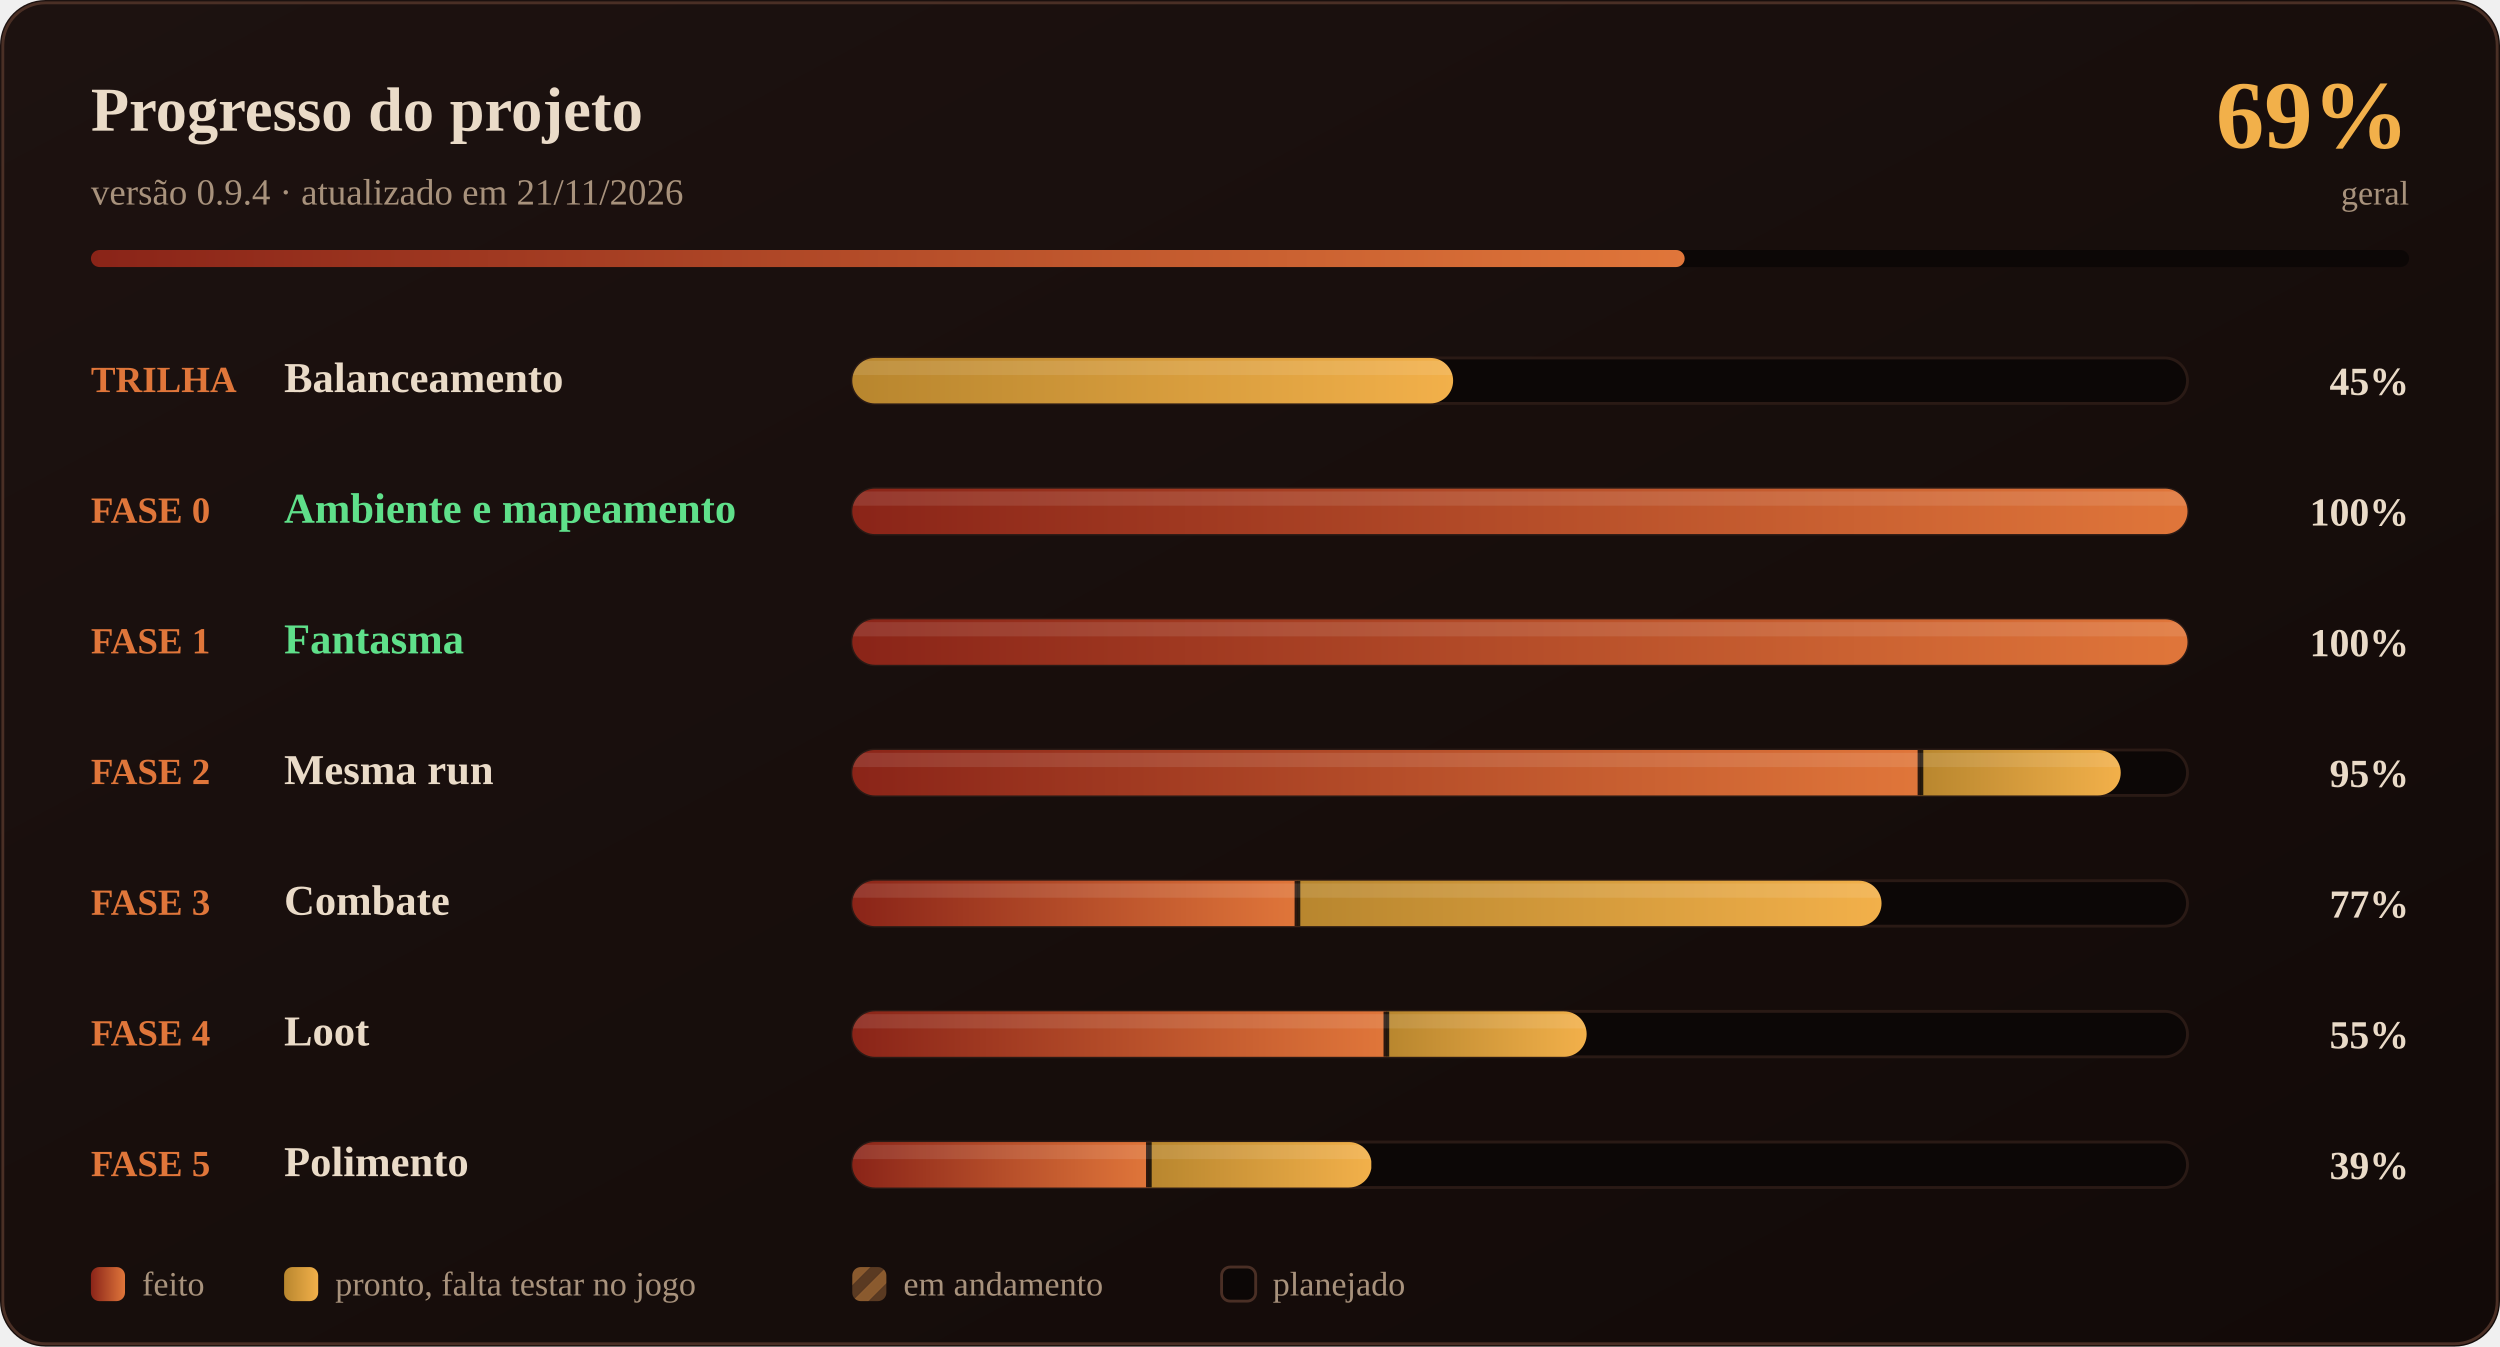
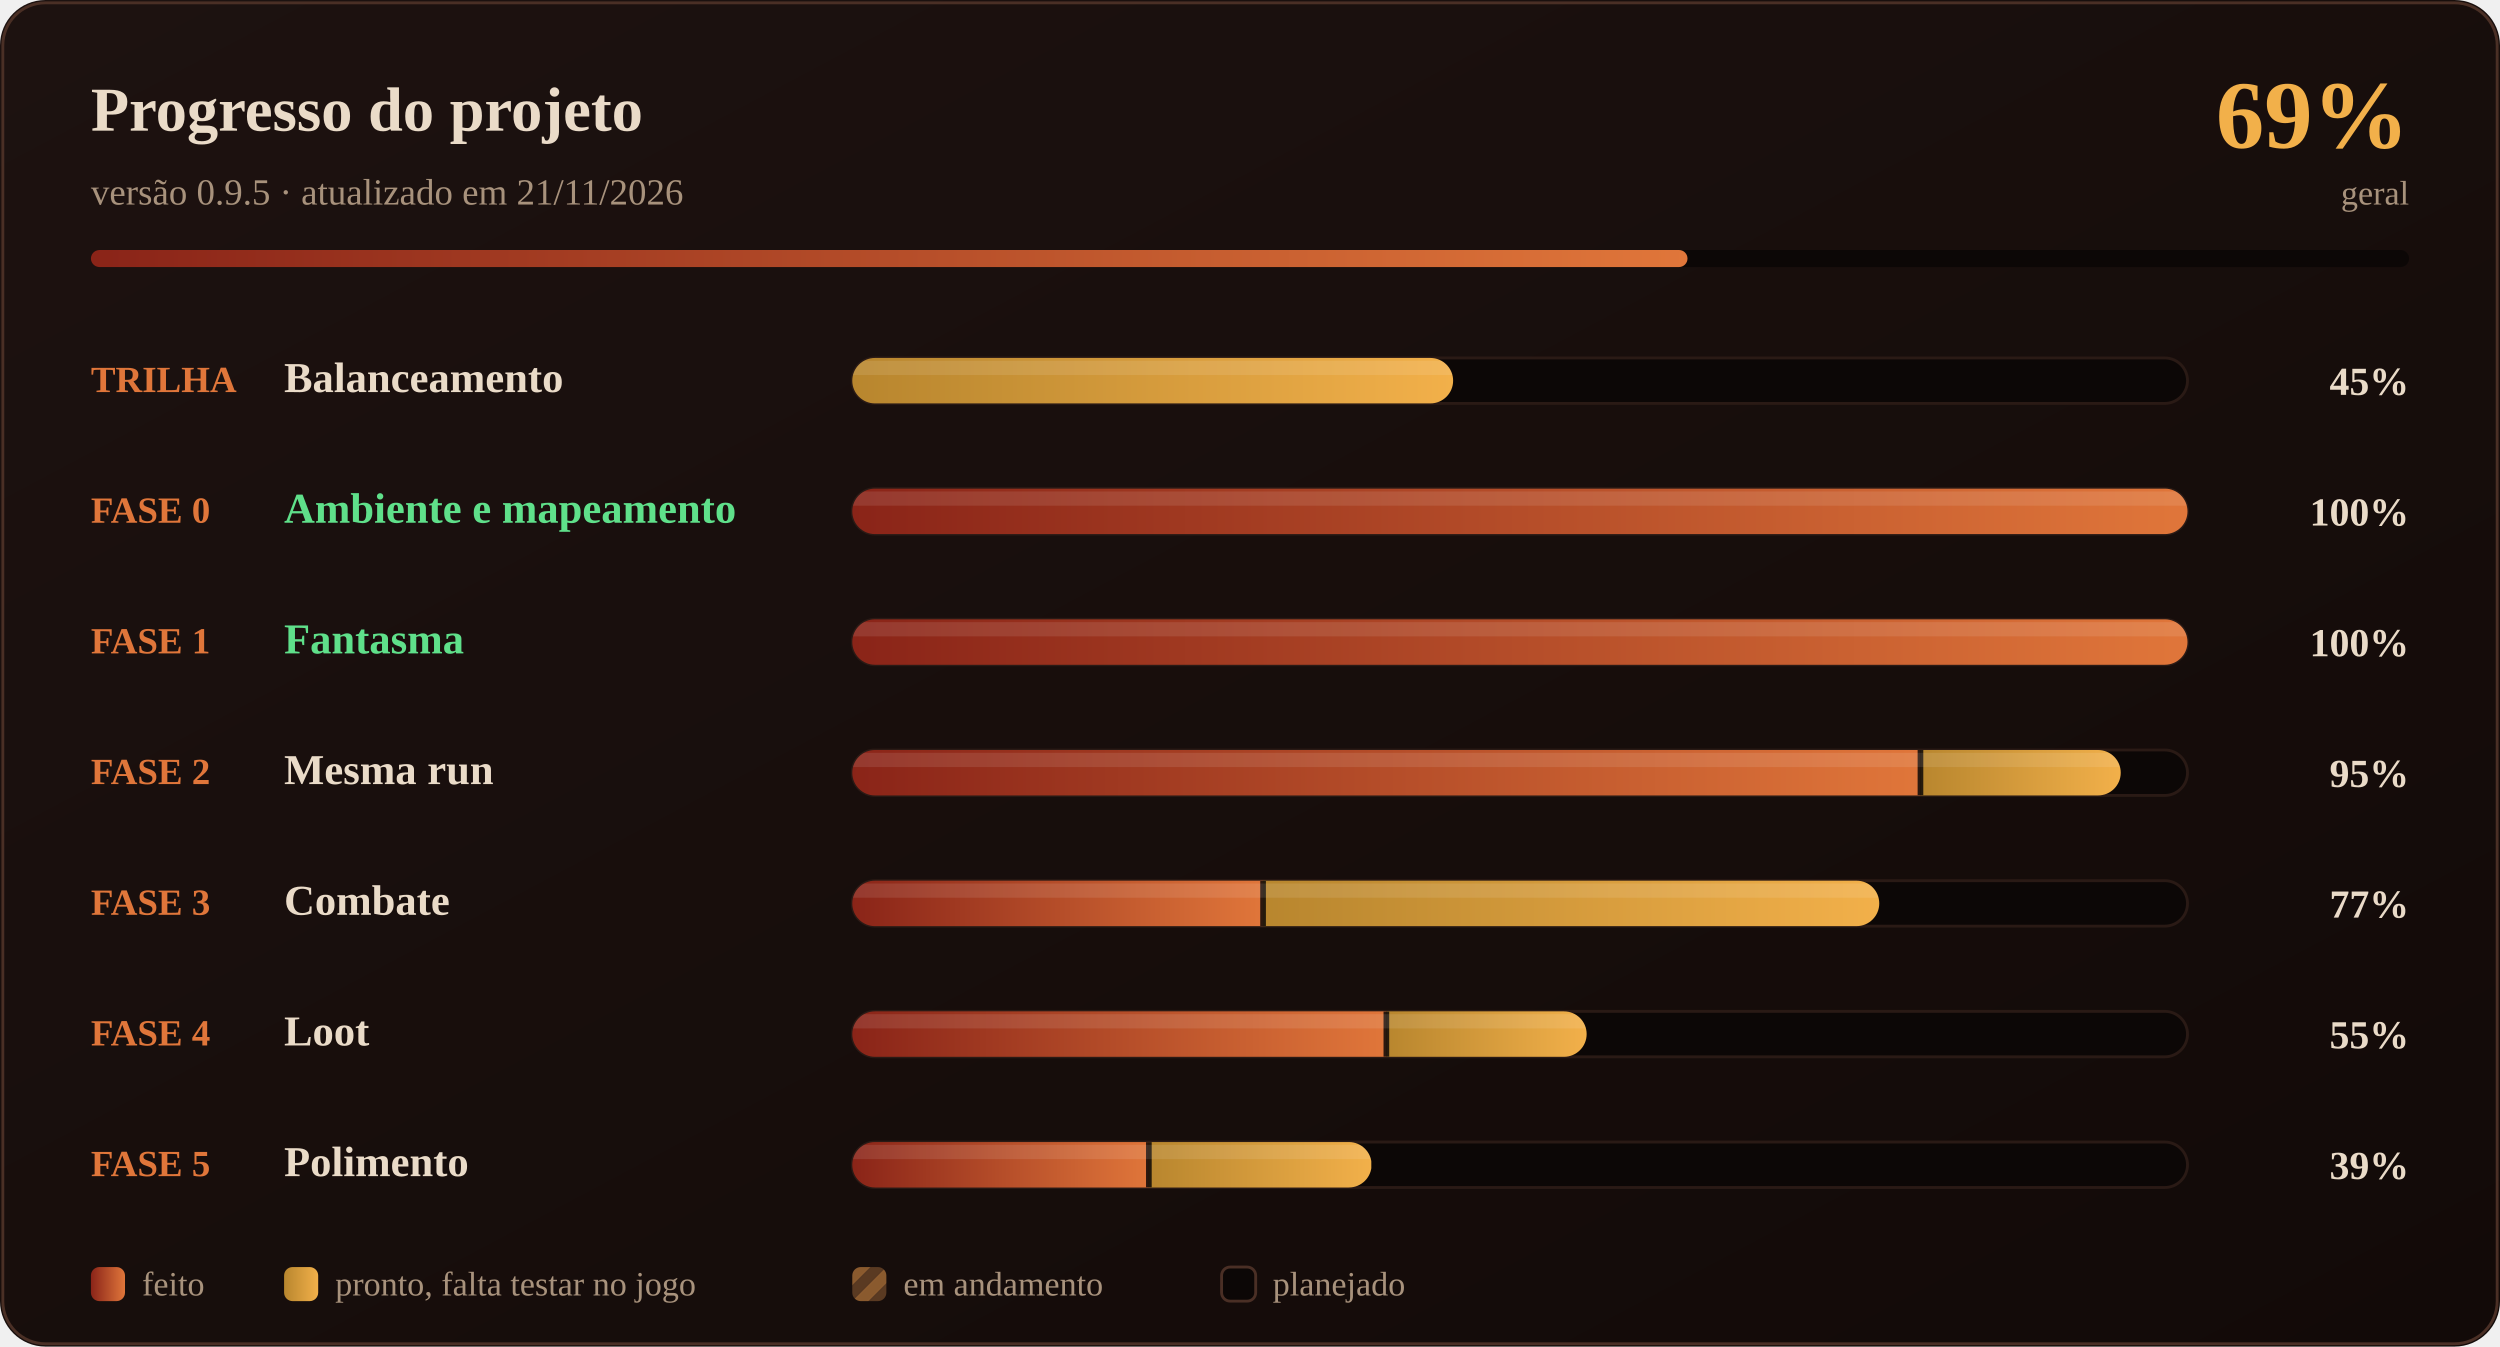
<svg xmlns="http://www.w3.org/2000/svg" width="880" height="474" viewBox="0 0 880 474" font-family="Georgia, 'Times New Roman', serif">
  <defs>
    <linearGradient id="fundo" x1="0" y1="0" x2="1" y2="1">
      <stop offset="0" stop-color="#1d1210" />
      <stop offset="1" stop-color="#120a08" />
    </linearGradient>
    <linearGradient id="fogo" x1="0" y1="0" x2="1" y2="0">
      <stop offset="0" stop-color="#8a2418" />
      <stop offset="1" stop-color="#e0763a" />
    </linearGradient>
    <linearGradient id="teste" x1="0" y1="0" x2="1" y2="0">
      <stop offset="0" stop-color="#b8862e" />
      <stop offset="1" stop-color="#f2b04a" />
    </linearGradient>
    <pattern id="andamento" width="8" height="8" patternUnits="userSpaceOnUse" patternTransform="rotate(45)">
      <rect width="8" height="8" fill="#5a3a22" />
      <rect width="4" height="8" fill="#8a5a2e" />
    </pattern>
  </defs>
  <rect width="880" height="474" rx="16" fill="url(#fundo)" />
  <rect x="1" y="1" width="878" height="472" rx="15" fill="none" stroke="#4a2f25" />
  <text x="32" y="46" fill="#eadbc8" font-size="22" font-weight="700">Progresso do projeto</text>
-   <text x="32" y="72" fill="#a8927c" font-size="13">versão 0.9.4 · atualizado em 21/11/2026</text>
+   <text x="32" y="72" fill="#a8927c" font-size="13">versão 0.9.5 · atualizado em 21/11/2026</text>
  <text x="848" y="52" fill="#f2b04a" font-size="34" font-weight="800" text-anchor="end">69%</text>
  <text x="848" y="72" fill="#a8927c" font-size="12" text-anchor="end">geral</text>
  <rect x="32" y="88" width="816" height="6" rx="3" fill="#0c0706" />
-   <rect x="32" y="88" width="561.0" height="6" rx="3" fill="url(#fogo)" />
+   <rect x="32" y="88" width="562.0" height="6" rx="3" fill="url(#fogo)" />
  <text x="32" y="138" fill="#e0763a" font-size="13" font-weight="700">TRILHA</text>
  <text x="100" y="138" fill="#eadbc8" font-size="15" font-weight="600">Balanceamento</text>
  <rect x="300" y="126" width="470" height="16" rx="8" fill="#0c0706" stroke="#2a1a15" />
  <clipPath id="barra0">
    <rect x="300" y="126" width="211.5" height="16" rx="8" />
  </clipPath>
  <g clip-path="url(#barra0)">
    <rect x="300.0" y="126" width="211.5" height="16" fill="url(#teste)" />
    <rect x="300" y="127" width="211.5" height="5" fill="#fff" opacity="0.10" />
  </g>
  <text x="848" y="139" fill="#eadbc8" font-size="14" font-weight="700" text-anchor="end">45%</text>
  <text x="32" y="184" fill="#e0763a" font-size="13" font-weight="700">FASE 0</text>
  <text x="100" y="184" fill="#5fe08a" font-size="15" font-weight="600">Ambiente e mapeamento</text>
  <rect x="300" y="172" width="470" height="16" rx="8" fill="#0c0706" stroke="#2a1a15" />
  <clipPath id="barra1">
    <rect x="300" y="172" width="470.0" height="16" rx="8" />
  </clipPath>
  <g clip-path="url(#barra1)">
    <rect x="300.0" y="172" width="470.0" height="16" fill="url(#fogo)" />
    <rect x="300" y="173" width="470.0" height="5" fill="#fff" opacity="0.10" />
  </g>
  <text x="848" y="185" fill="#eadbc8" font-size="14" font-weight="700" text-anchor="end">100%</text>
  <text x="32" y="230" fill="#e0763a" font-size="13" font-weight="700">FASE 1</text>
  <text x="100" y="230" fill="#5fe08a" font-size="15" font-weight="600">Fantasma</text>
  <rect x="300" y="218" width="470" height="16" rx="8" fill="#0c0706" stroke="#2a1a15" />
  <clipPath id="barra2">
    <rect x="300" y="218" width="470.0" height="16" rx="8" />
  </clipPath>
  <g clip-path="url(#barra2)">
    <rect x="300.0" y="218" width="470.0" height="16" fill="url(#fogo)" />
    <rect x="300" y="219" width="470.0" height="5" fill="#fff" opacity="0.10" />
  </g>
  <text x="848" y="231" fill="#eadbc8" font-size="14" font-weight="700" text-anchor="end">100%</text>
  <text x="32" y="276" fill="#e0763a" font-size="13" font-weight="700">FASE 2</text>
  <text x="100" y="276" fill="#eadbc8" font-size="15" font-weight="600">Mesma run</text>
  <rect x="300" y="264" width="470" height="16" rx="8" fill="#0c0706" stroke="#2a1a15" />
  <clipPath id="barra3">
    <rect x="300" y="264" width="446.5" height="16" rx="8" />
  </clipPath>
  <g clip-path="url(#barra3)">
    <rect x="300.0" y="264" width="376.0" height="16" fill="url(#fogo)" />
    <rect x="676.0" y="264" width="70.5" height="16" fill="url(#teste)" />
    <rect x="675.0" y="264" width="2" height="16" fill="#0c0706" opacity="0.85" />
    <rect x="300" y="265" width="446.5" height="5" fill="#fff" opacity="0.10" />
  </g>
  <text x="848" y="277" fill="#eadbc8" font-size="14" font-weight="700" text-anchor="end">95%</text>
  <text x="32" y="322" fill="#e0763a" font-size="13" font-weight="700">FASE 3</text>
  <text x="100" y="322" fill="#eadbc8" font-size="15" font-weight="600">Combate</text>
  <rect x="300" y="310" width="470" height="16" rx="8" fill="#0c0706" stroke="#2a1a15" />
  <clipPath id="barra4">
-     <rect x="300" y="310" width="362.3" height="16" rx="8" />
+     <rect x="300" y="310" width="361.5" height="16" rx="8" />
  </clipPath>
  <g clip-path="url(#barra4)">
-     <rect x="300.0" y="310" width="156.7" height="16" fill="url(#fogo)" />
-     <rect x="456.7" y="310" width="205.6" height="16" fill="url(#teste)" />
-     <rect x="455.7" y="310" width="2" height="16" fill="#0c0706" opacity="0.85" />
-     <rect x="300" y="311" width="362.3" height="5" fill="#fff" opacity="0.10" />
+     <rect x="300.0" y="310" width="144.6" height="16" fill="url(#fogo)" />
+     <rect x="444.6" y="310" width="216.9" height="16" fill="url(#teste)" />
+     <rect x="443.6" y="310" width="2" height="16" fill="#0c0706" opacity="0.85" />
+     <rect x="300" y="311" width="361.5" height="5" fill="#fff" opacity="0.10" />
  </g>
  <text x="848" y="323" fill="#eadbc8" font-size="14" font-weight="700" text-anchor="end">77%</text>
  <text x="32" y="368" fill="#e0763a" font-size="13" font-weight="700">FASE 4</text>
  <text x="100" y="368" fill="#eadbc8" font-size="15" font-weight="600">Loot</text>
  <rect x="300" y="356" width="470" height="16" rx="8" fill="#0c0706" stroke="#2a1a15" />
  <clipPath id="barra5">
    <rect x="300" y="356" width="258.5" height="16" rx="8" />
  </clipPath>
  <g clip-path="url(#barra5)">
    <rect x="300.0" y="356" width="188.0" height="16" fill="url(#fogo)" />
    <rect x="488.0" y="356" width="70.5" height="16" fill="url(#teste)" />
    <rect x="487.0" y="356" width="2" height="16" fill="#0c0706" opacity="0.85" />
    <rect x="300" y="357" width="258.5" height="5" fill="#fff" opacity="0.10" />
  </g>
  <text x="848" y="369" fill="#eadbc8" font-size="14" font-weight="700" text-anchor="end">55%</text>
  <text x="32" y="414" fill="#e0763a" font-size="13" font-weight="700">FASE 5</text>
  <text x="100" y="414" fill="#eadbc8" font-size="15" font-weight="600">Polimento</text>
  <rect x="300" y="402" width="470" height="16" rx="8" fill="#0c0706" stroke="#2a1a15" />
  <clipPath id="barra6">
    <rect x="300" y="402" width="182.8" height="16" rx="8" />
  </clipPath>
  <g clip-path="url(#barra6)">
    <rect x="300.0" y="402" width="104.4" height="16" fill="url(#fogo)" />
    <rect x="404.4" y="402" width="78.3" height="16" fill="url(#teste)" />
    <rect x="403.4" y="402" width="2" height="16" fill="#0c0706" opacity="0.85" />
    <rect x="300" y="403" width="182.8" height="5" fill="#fff" opacity="0.10" />
  </g>
  <text x="848" y="415" fill="#eadbc8" font-size="14" font-weight="700" text-anchor="end">39%</text>
  <rect x="32" y="446" width="12" height="12" rx="3" fill="url(#fogo)" />
  <text x="50" y="456" fill="#a8927c" font-size="12">feito</text>
  <rect x="100" y="446" width="12" height="12" rx="3" fill="url(#teste)" />
  <text x="118" y="456" fill="#a8927c" font-size="12">pronto, falta testar no jogo</text>
  <rect x="300" y="446" width="12" height="12" rx="3" fill="url(#andamento)" />
  <text x="318" y="456" fill="#a8927c" font-size="12">em andamento</text>
  <rect x="430" y="446" width="12" height="12" rx="3" fill="#0c0706" stroke="#4a2f25" />
  <text x="448" y="456" fill="#a8927c" font-size="12">planejado</text>
</svg>
